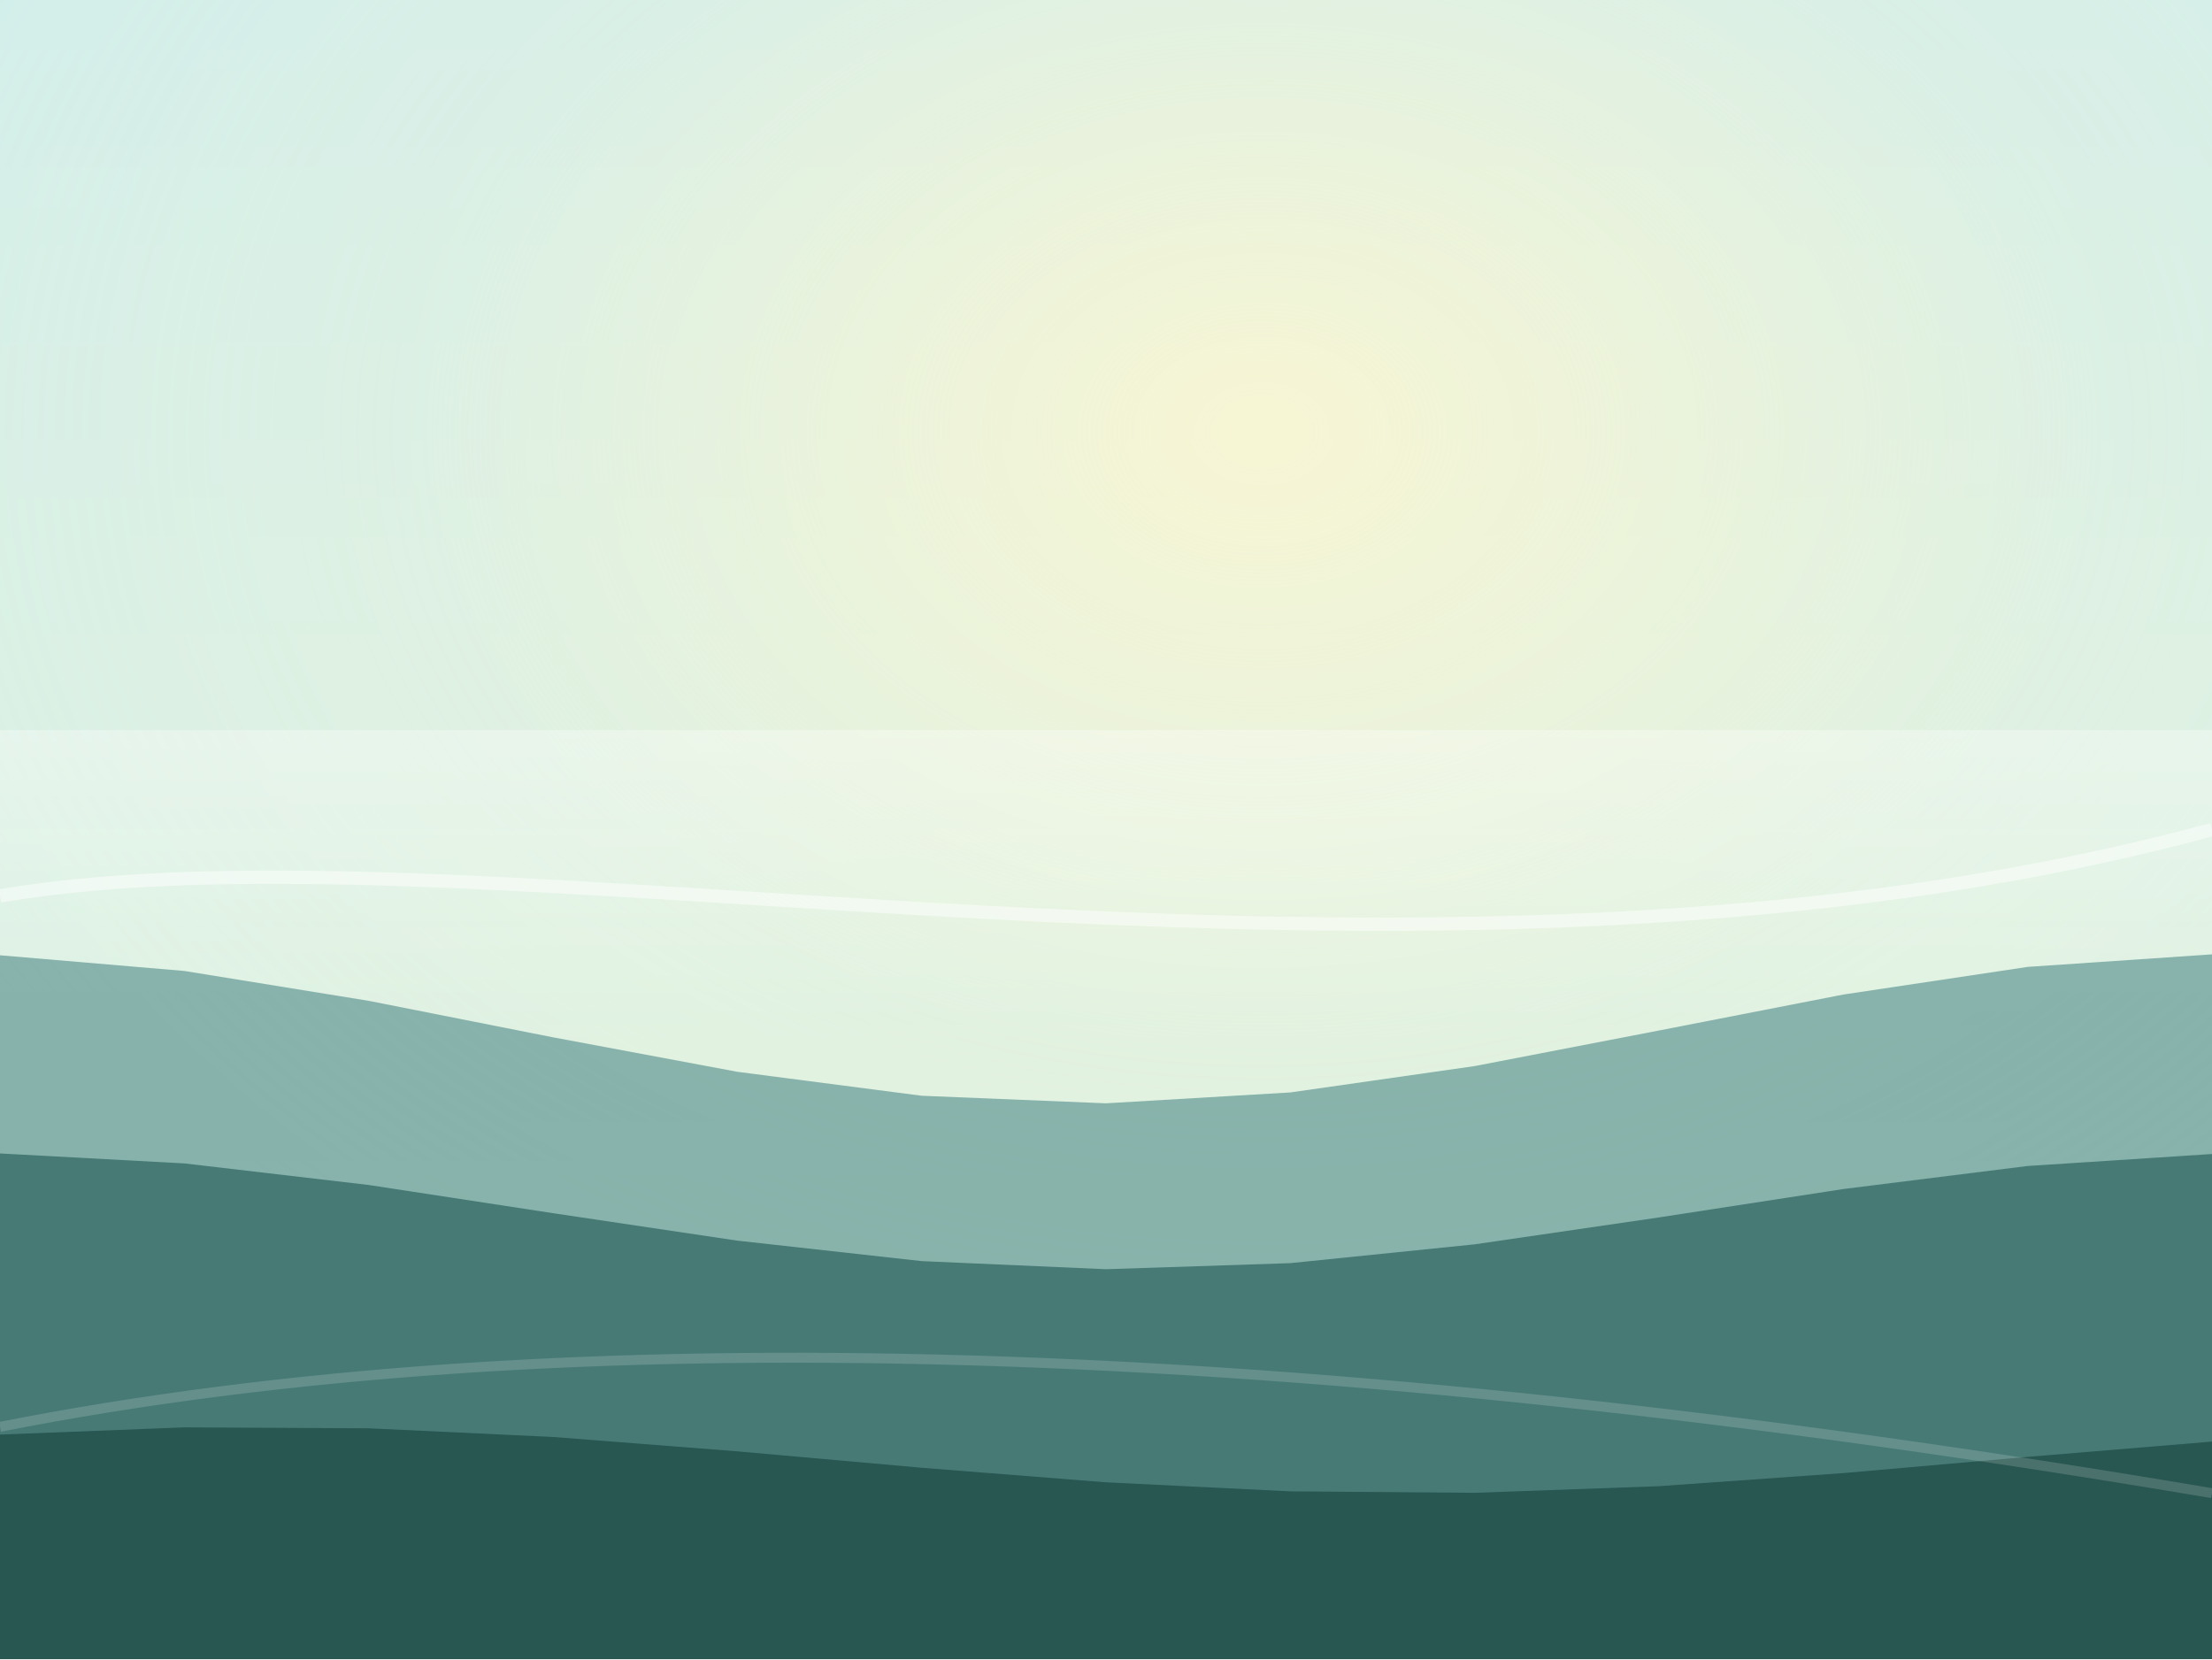
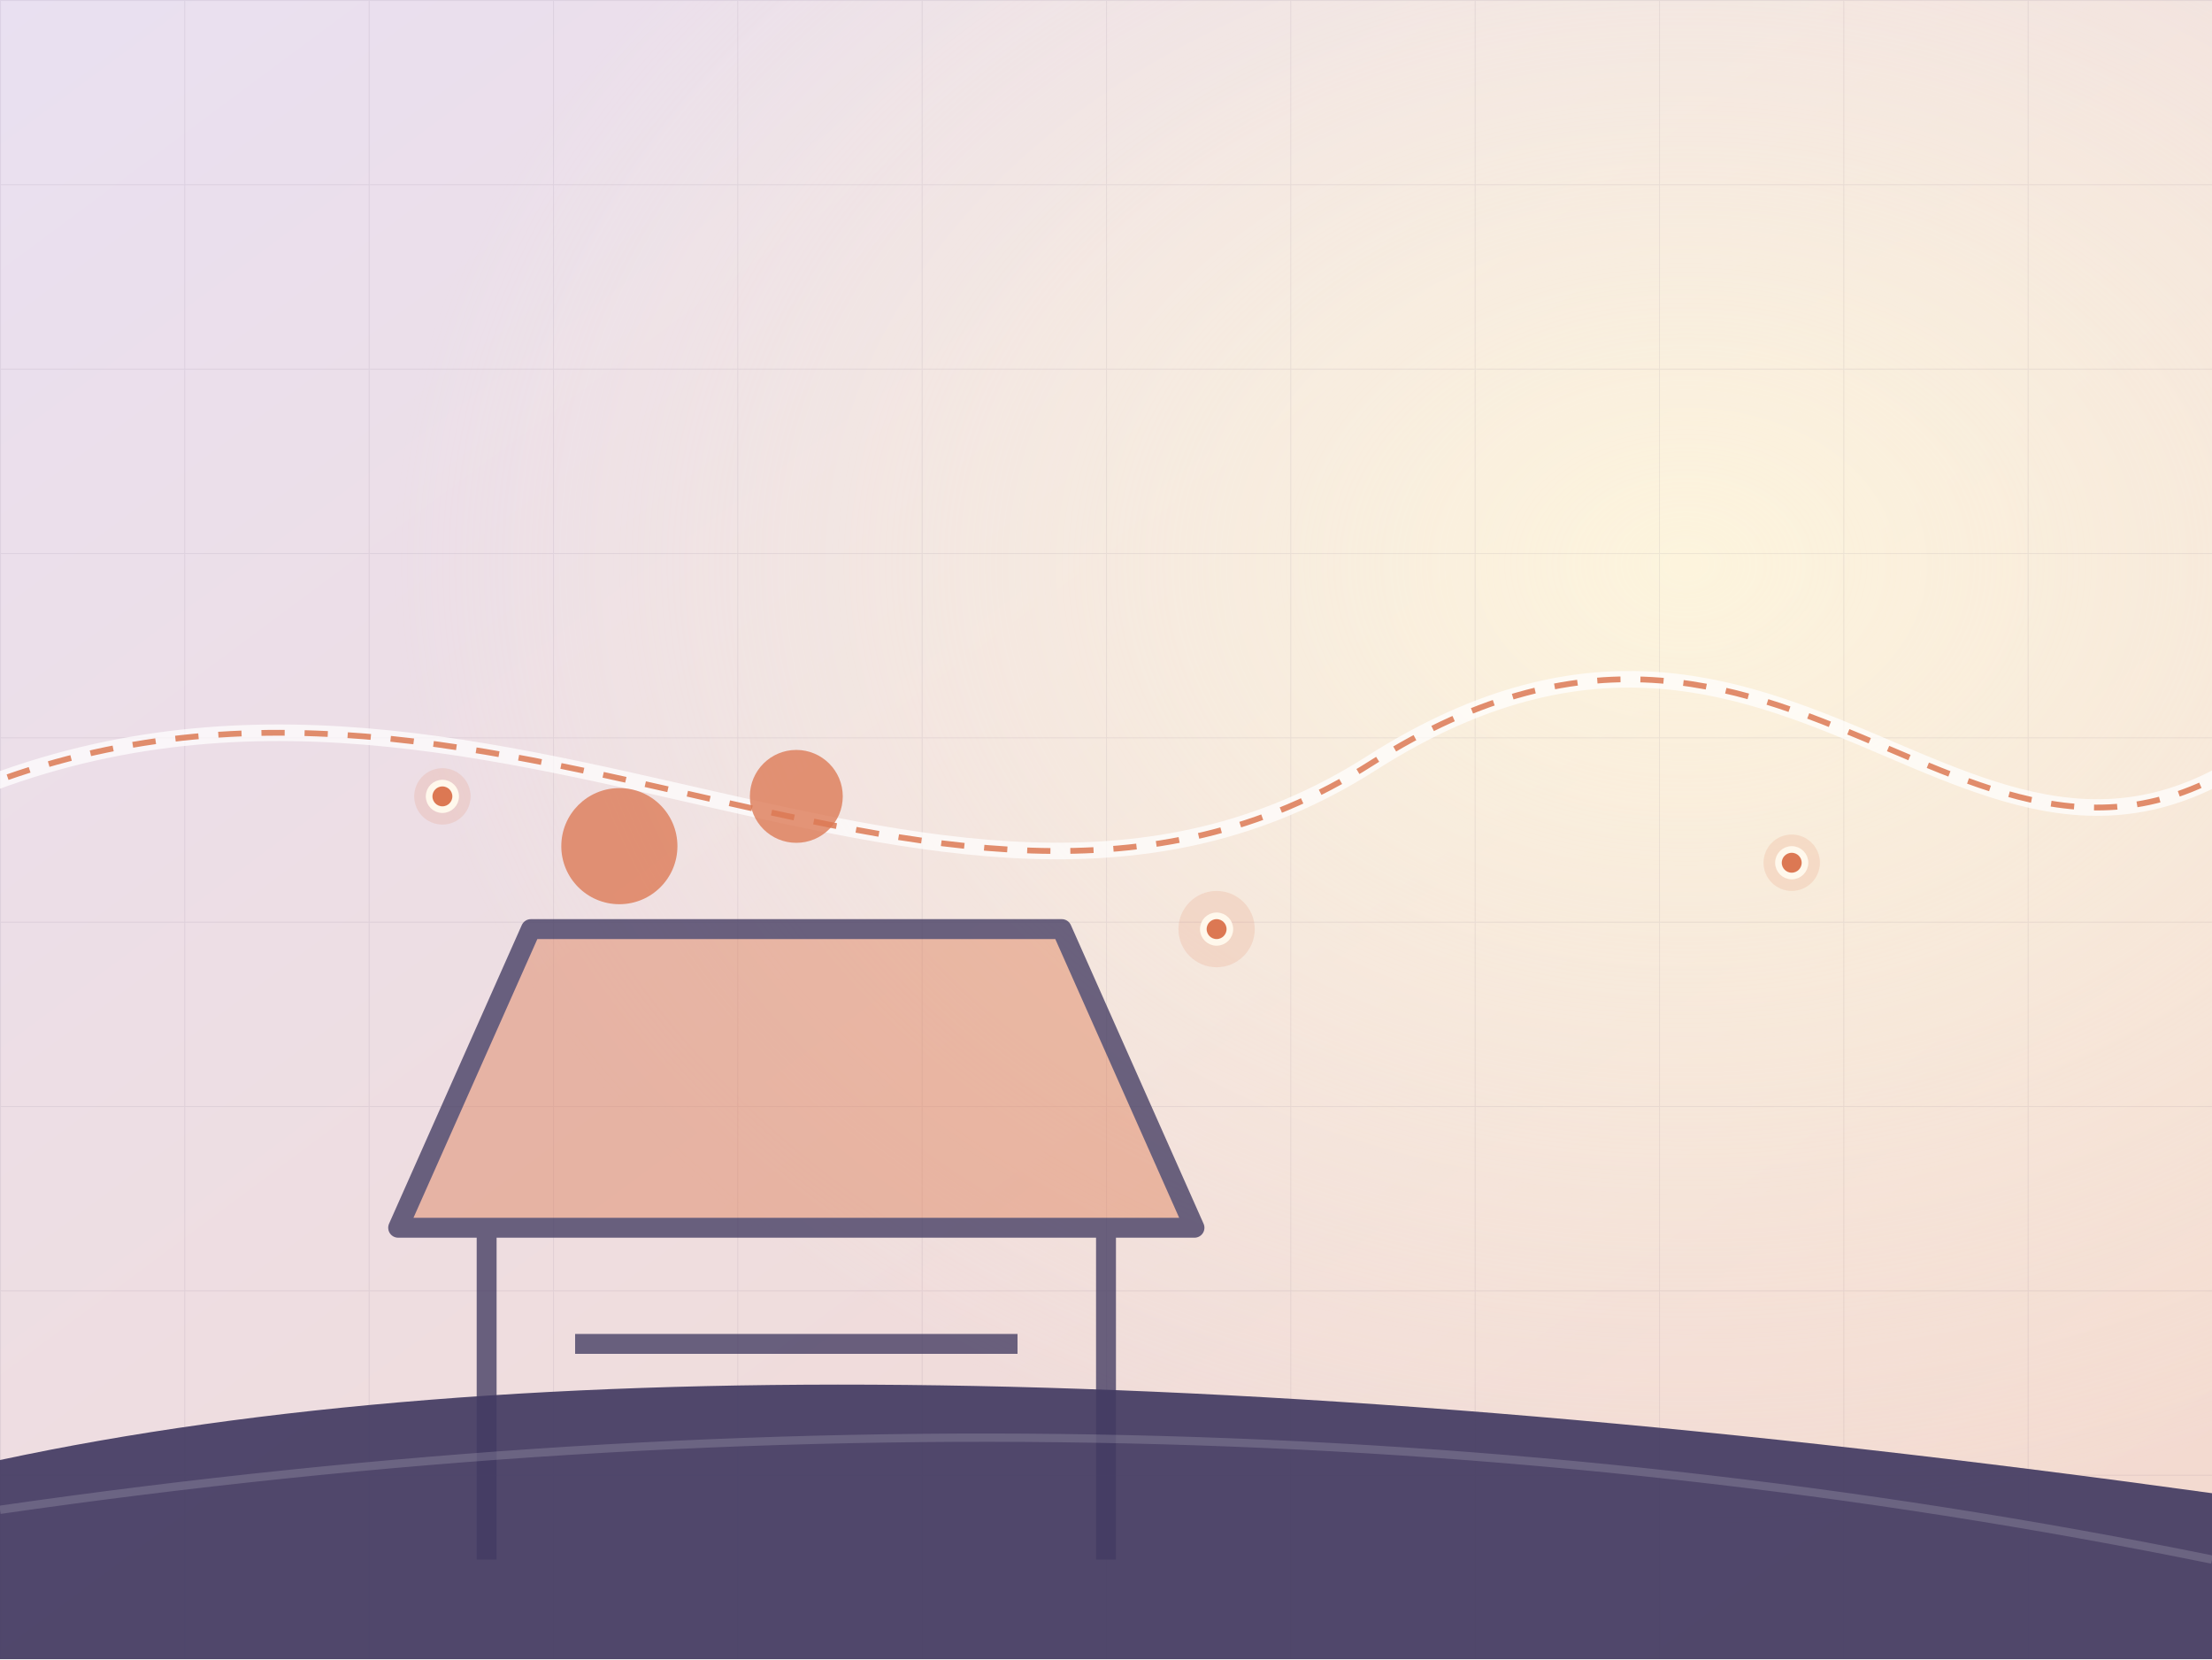
- <svg xmlns="http://www.w3.org/2000/svg" viewBox="0 0 1200 900" width="1200" height="900" role="img" aria-label="여행 사진 자리표시자">
+ <svg xmlns="http://www.w3.org/2000/svg" viewBox="0 0 1200 900" width="1200" height="900" role="img" aria-label="여행 기록 일러스트레이션">
  <defs>
-     <linearGradient id="sky" x1="0" y1="0" x2="0" y2="1">
-       <stop offset="0%" stop-color="#d2eeeb" />
-       <stop offset="100%" stop-color="#e3f3df" />
+     <linearGradient id="sky" x1="0" y1="0" x2="1" y2="1">
+       <stop offset="0%" stop-color="#e9e0f1" />
+       <stop offset="100%" stop-color="#f4dace" />
    </linearGradient>
-     <radialGradient id="glow" cx="57%" cy="26%" r="68%">
-       <stop offset="0%" stop-color="#fff7cf" stop-opacity="0.82" />
-       <stop offset="55%" stop-color="#fff7cf" stop-opacity="0.16" />
-       <stop offset="100%" stop-color="#fff7cf" stop-opacity="0" />
+     <radialGradient id="light" cx="76%" cy="34%" r="58%">
+       <stop offset="0%" stop-color="#fff8dd" stop-opacity="0.86" />
+       <stop offset="100%" stop-color="#fff8dd" stop-opacity="0" />
    </radialGradient>
-     <linearGradient id="haze" x1="0" y1="0" x2="0" y2="1">
-       <stop offset="0%" stop-color="#ffffff" stop-opacity="0.3" />
-       <stop offset="100%" stop-color="#ffffff" stop-opacity="0" />
-     </linearGradient>
+     <pattern id="grid" width="100" height="100" patternUnits="userSpaceOnUse">
+       <path d="M 100 0 L 0 0 0 100" fill="none" stroke="#423b62" stroke-opacity="0.08" stroke-width="1" />
+     </pattern>
+     <filter id="soft">
+       <feGaussianBlur stdDeviation="12" />
+     </filter>
  </defs>
  <rect width="1200" height="900" fill="url(#sky)" />
-   <rect width="1200" height="900" fill="url(#glow)" />
-   <rect y="396.0" width="1200" height="162.0" fill="url(#haze)" />
-   <path d="M0 486.0 C 264.0 441.0, 768.0 567.0, 1200 450.0" fill="none" stroke="#ffffff" stroke-opacity="0.48" stroke-width="7.2" />
-   <polygon points="0.0,518.2 100.0,526.7 200.0,542.9 300.0,562.7 400.0,581.4 500.0,594.4 600.0,598.5 700.0,592.6 800.0,578.3 900.0,559.0 1000.0,539.5 1100.0,524.5 1200.0,517.7 1200,900 0,900" fill="#74a5a0" opacity="0.82" />
-   <polygon points="0.0,625.7 100.0,631.1 200.0,642.8 300.0,658.1 400.0,673.0 500.0,684.1 600.0,688.5 700.0,685.2 800.0,675.0 900.0,660.4 1000.0,645.0 1100.0,632.5 1200.0,626.0 1200,900 0,900" fill="#477a75" />
-   <polygon points="0.0,778.2 100.0,774.3 200.0,774.8 300.0,779.5 400.0,787.3 500.0,796.2 600.0,804.1 700.0,809.0 800.0,809.8 900.0,806.2 1000.0,799.1 1100.0,790.3 1200.0,782.0 1200,900 0,900" fill="#285651" />
-   <path d="M0 774.0 Q 456.0 684.0 1200 810.0" fill="none" stroke="#ffffff" stroke-opacity="0.16" stroke-width="5.4" />
+   <rect width="1200" height="900" fill="url(#light)" />
+   <rect width="1200" height="900" fill="url(#grid)" />
+   <path d="M -60 450 C 240 288, 504 567, 744 414 S 1080 558, 1260 378" fill="none" stroke="#ffffff" stroke-opacity="0.72" stroke-width="9" />
+   <path d="M -60 450 C 240 288, 504 567, 744 414 S 1080 558, 1260 378" fill="none" stroke="#dc7853" stroke-opacity="0.84" stroke-width="3.15" stroke-dasharray="12.6 10.8" />
+   <g transform="translate(216 504)" stroke="#423b62" stroke-width="10.8" stroke-linejoin="round" opacity="0.78">
+     <path d="M0 162H432L360 0H72Z" fill="#dc7853" fill-opacity="0.55" />
+     <path d="M48 162V342M384 162V342" />
+     <path d="M96 225H336" />
+     <circle cx="120" cy="-45" r="31.5" fill="#dc7853" stroke="none" />
+     <circle cx="216" cy="-72" r="25.2" fill="#dc7853" stroke="none" />
+   </g>
+   <g transform="translate(240 432)">
+     <circle r="15.3" fill="#dc7853" fill-opacity="0.16" />
+     <circle r="7.2" fill="#dc7853" stroke="#fff8ec" stroke-width="3.6" />
+   </g>
+   <g transform="translate(660 504)">
+     <circle r="20.7" fill="#dc7853" fill-opacity="0.16" />
+     <circle r="7.2" fill="#dc7853" stroke="#fff8ec" stroke-width="3.6" />
+   </g>
+   <g transform="translate(972 468)">
+     <circle r="15.3" fill="#dc7853" fill-opacity="0.16" />
+     <circle r="7.2" fill="#dc7853" stroke="#fff8ec" stroke-width="3.6" />
+   </g>
+   <path d="M0 792 Q 420 702 1200 810 V900 H0Z" fill="#423b62" opacity="0.92" />
+   <path d="M0 819 Q 624 729 1200 846" fill="none" stroke="#fff" stroke-opacity="0.16" stroke-width="4.5" />
</svg>
